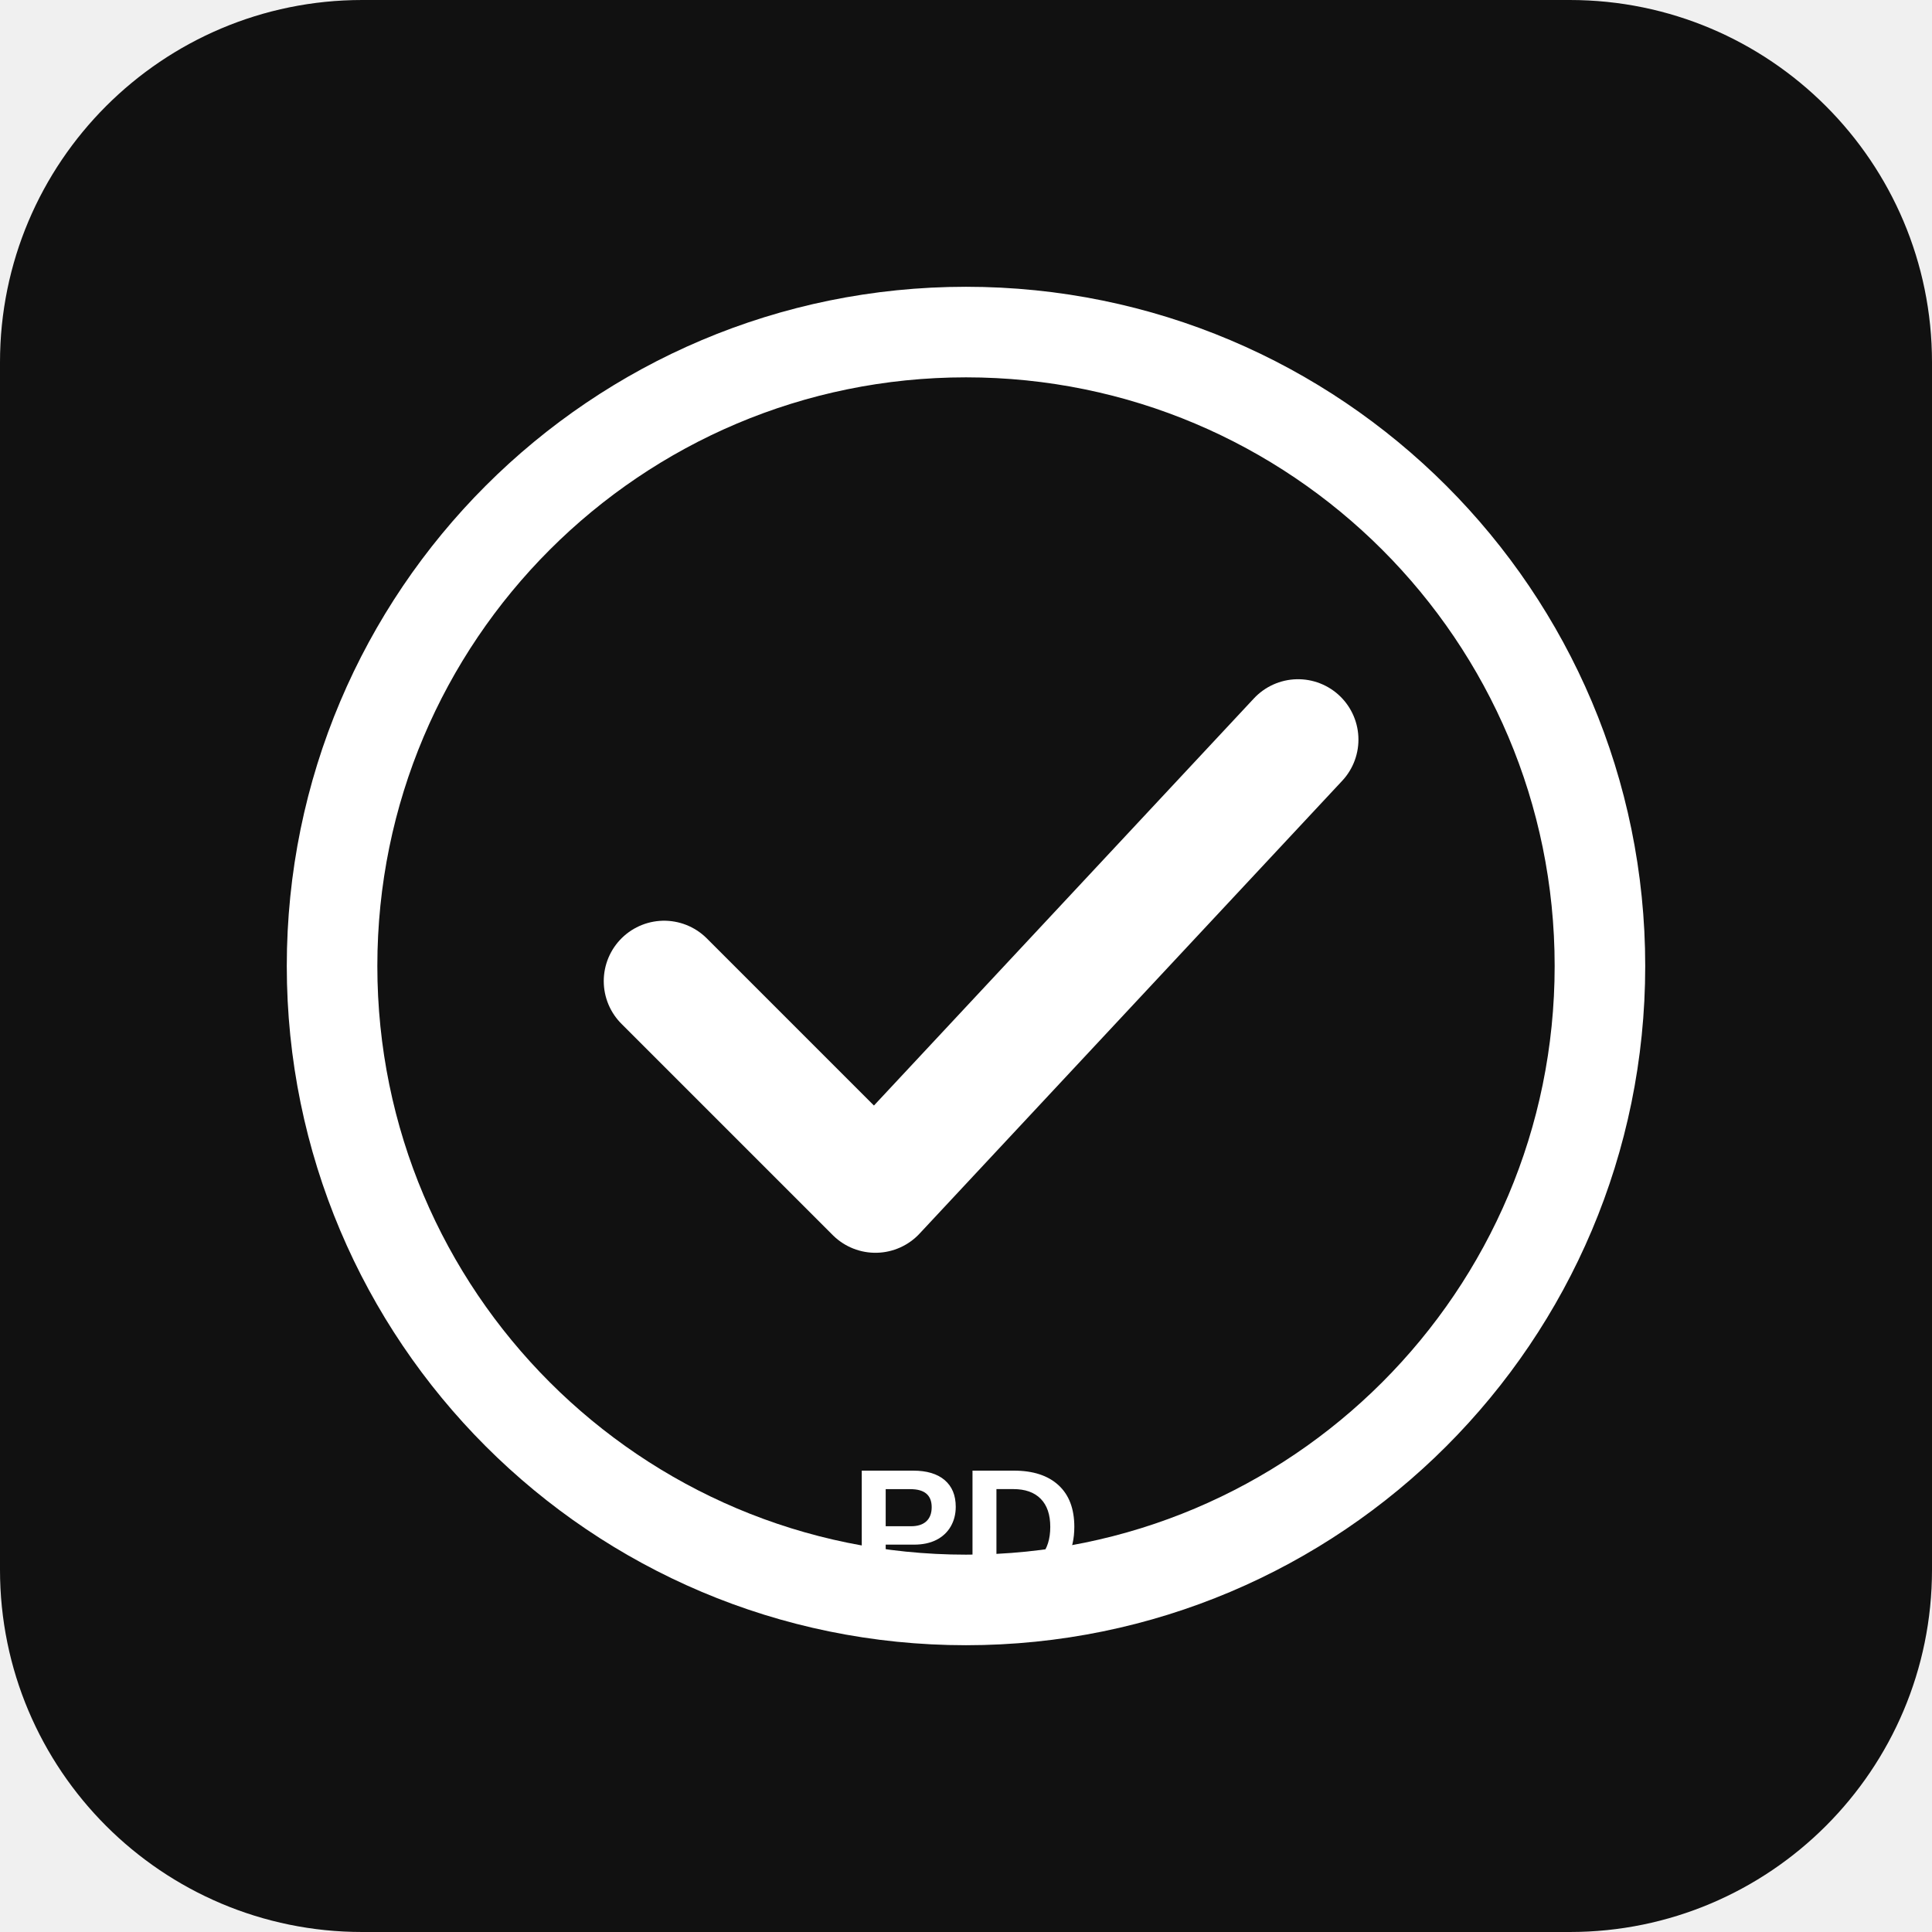
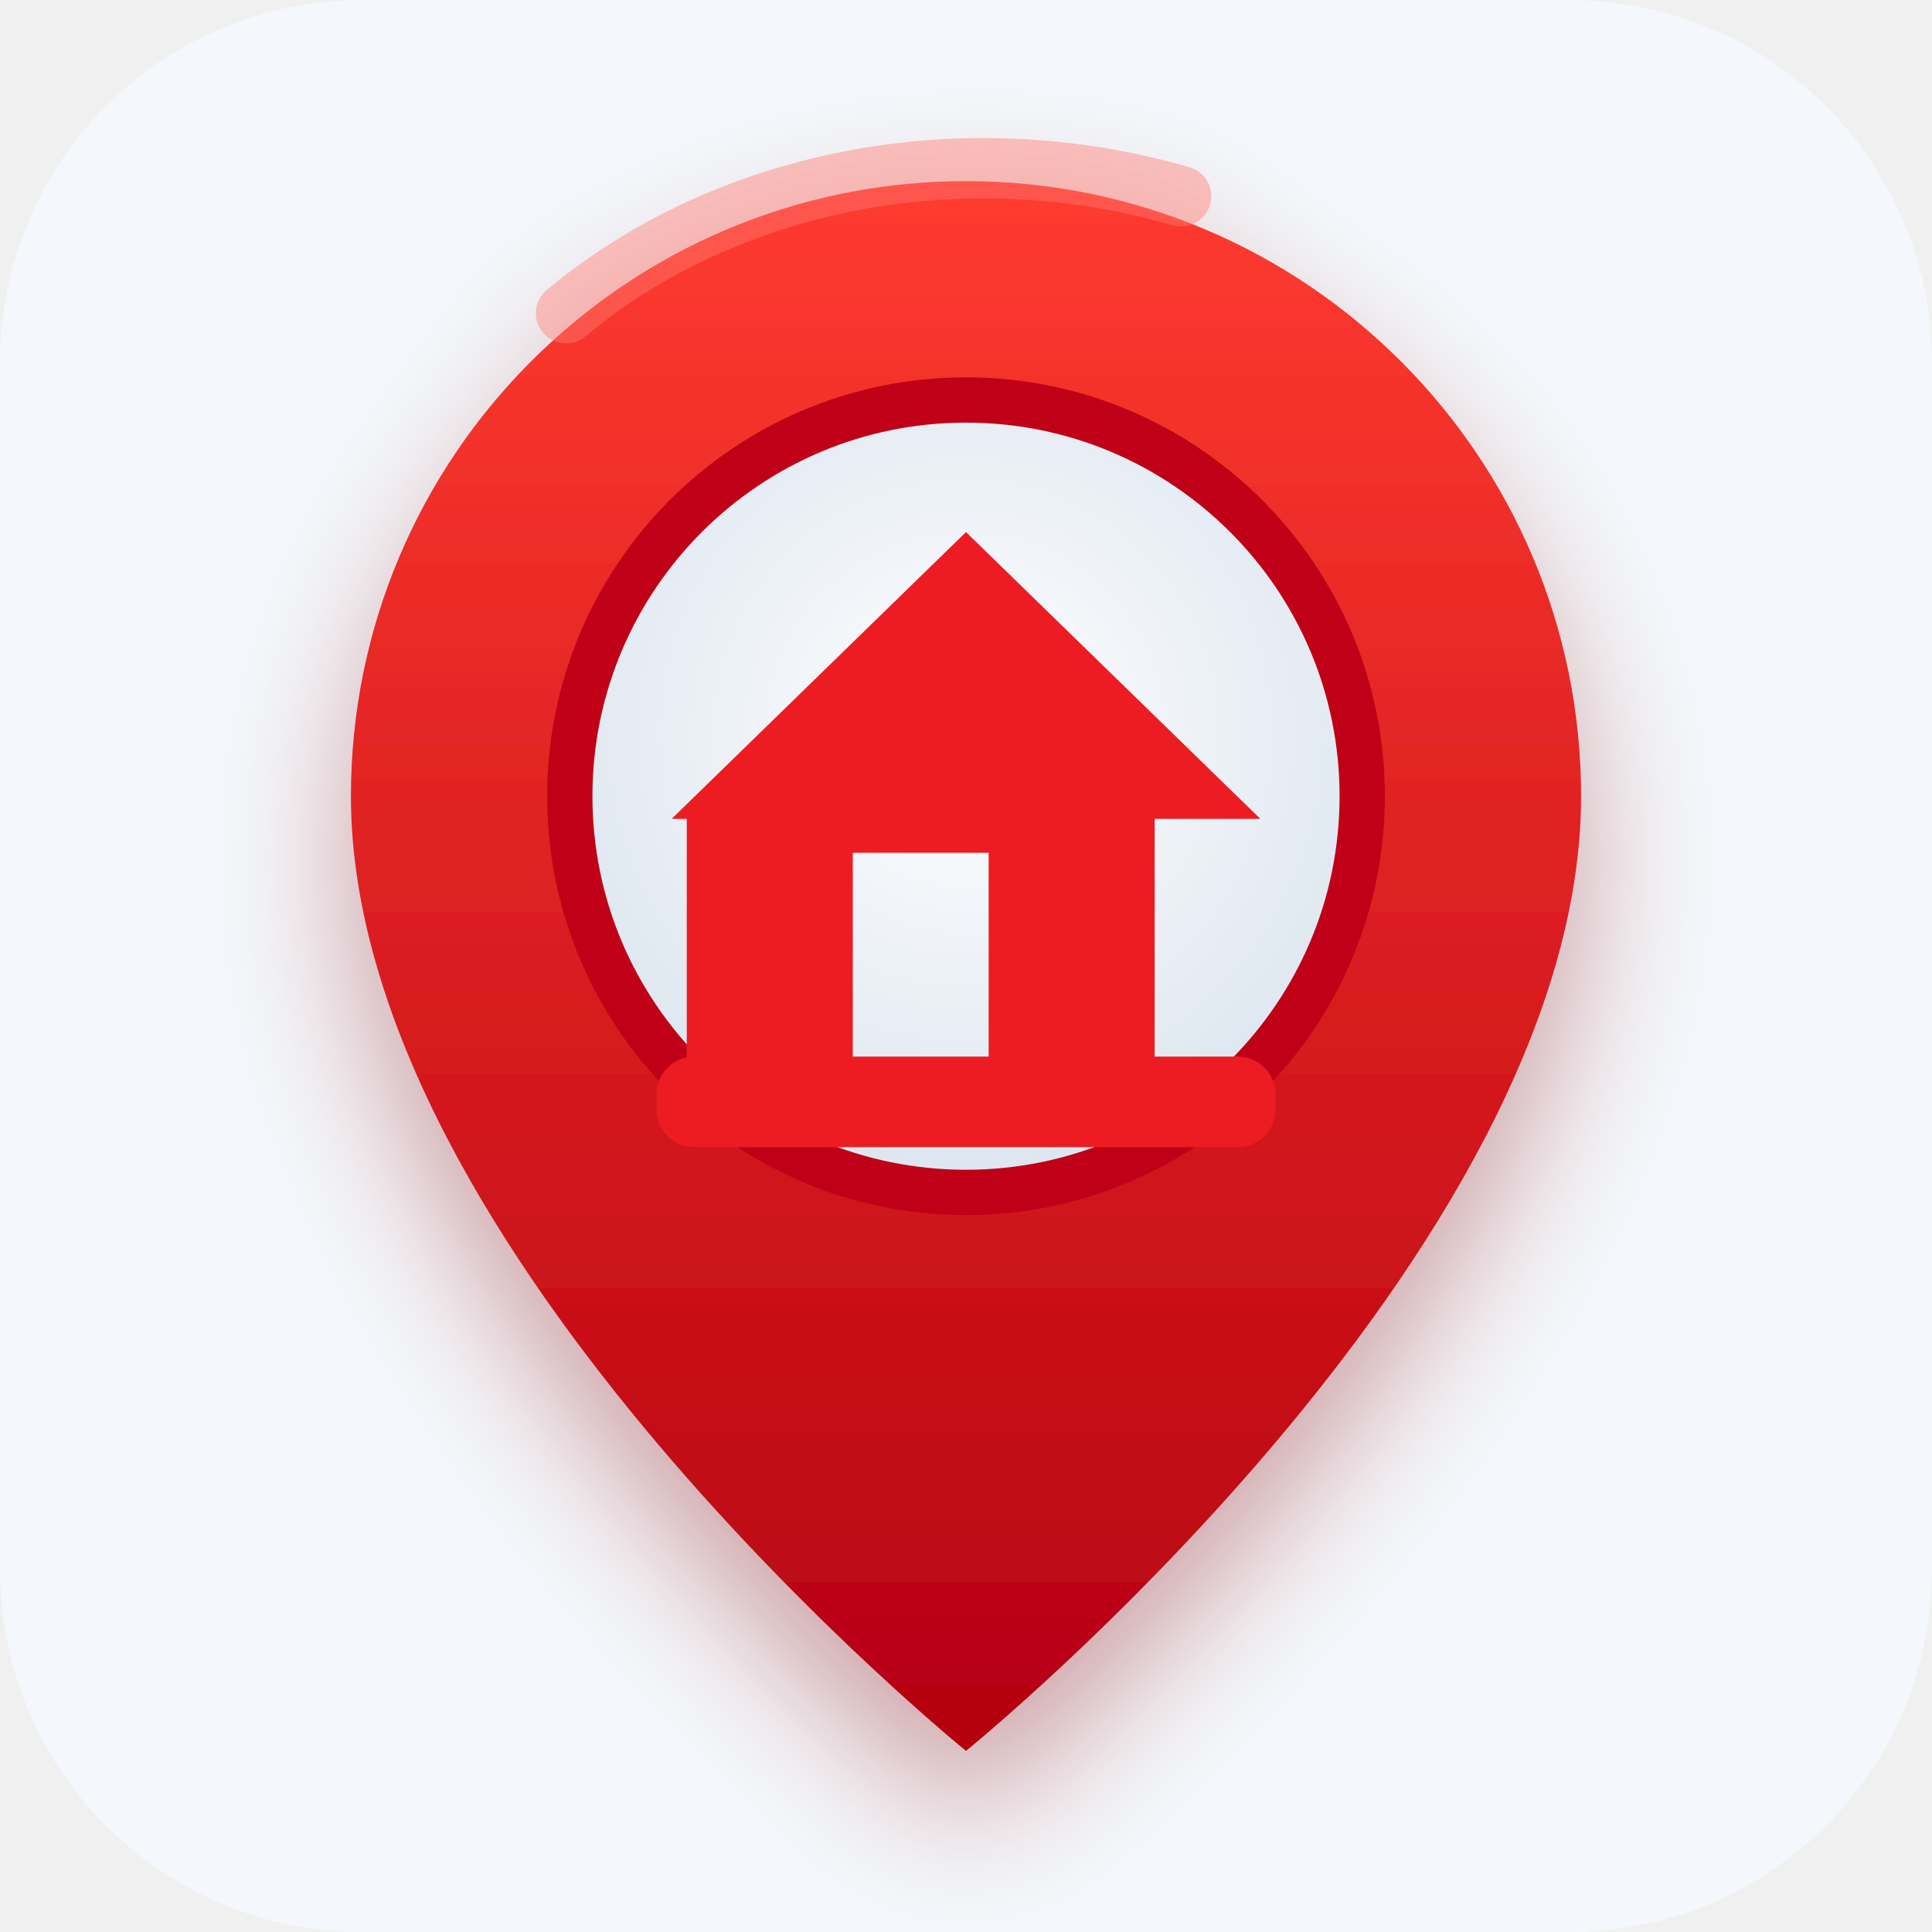
<svg xmlns="http://www.w3.org/2000/svg" width="512" height="512" viewBox="0 0 512 512">
-   <rect width="512" height="512" rx="96" fill="#111111" />
-   <circle cx="256" cy="256" r="168" fill="none" stroke="#ffffff" stroke-width="24" />
-   <path d="M176 260 L232 316 L344 196" fill="none" stroke="#ffffff" stroke-width="32" stroke-linecap="round" stroke-linejoin="round" />
-   <text x="256" y="420" text-anchor="middle" font-family="Arial" font-size="44" font-weight="700" fill="#ffffff">PD</text>
+   <defs>
+     <linearGradient id="pin" x1="0" y1="0" x2="0" y2="1">
+       <stop offset="0" stop-color="#ff3b30" />
+       <stop offset="1" stop-color="#b40010" />
+     </linearGradient>
+     <radialGradient id="inner" cx="50%" cy="42%" r="58%">
+       <stop offset="0" stop-color="#ffffff" />
+       <stop offset="1" stop-color="#dce5ef" />
+     </radialGradient>
+     <filter id="shadow" x="-30%" y="-20%" width="160%" height="170%">
+       <feDropShadow dx="0" dy="18" stdDeviation="18" flood-color="#88000a" flood-opacity="0.35" />
+     </filter>
+   </defs>
+   <rect width="512" height="512" rx="96" fill="#f4f7fb" />
+   <g filter="url(#shadow)">
+     <path d="M256 48c-90 0-163 73-163 163 0 121 163 253 163 253s163-132 163-253c0-90-73-163-163-163z" fill="url(#pin)" />
+     <circle cx="256" cy="211" r="105" fill="url(#inner)" stroke="#c00018" stroke-width="12" />
+     <path d="M178 217l78-76 78 76h-28v64h-44v-55h-36v55h-44v-64z" fill="#ed1c24" />
+     <rect x="174" y="280" width="164" height="24" rx="10" fill="#ed1c24" />
+     <path d="M150 83c42-35 104-48 163-31" fill="none" stroke="#ff7a70" stroke-width="16" stroke-linecap="round" opacity="0.45" />
+   </g>
</svg>
